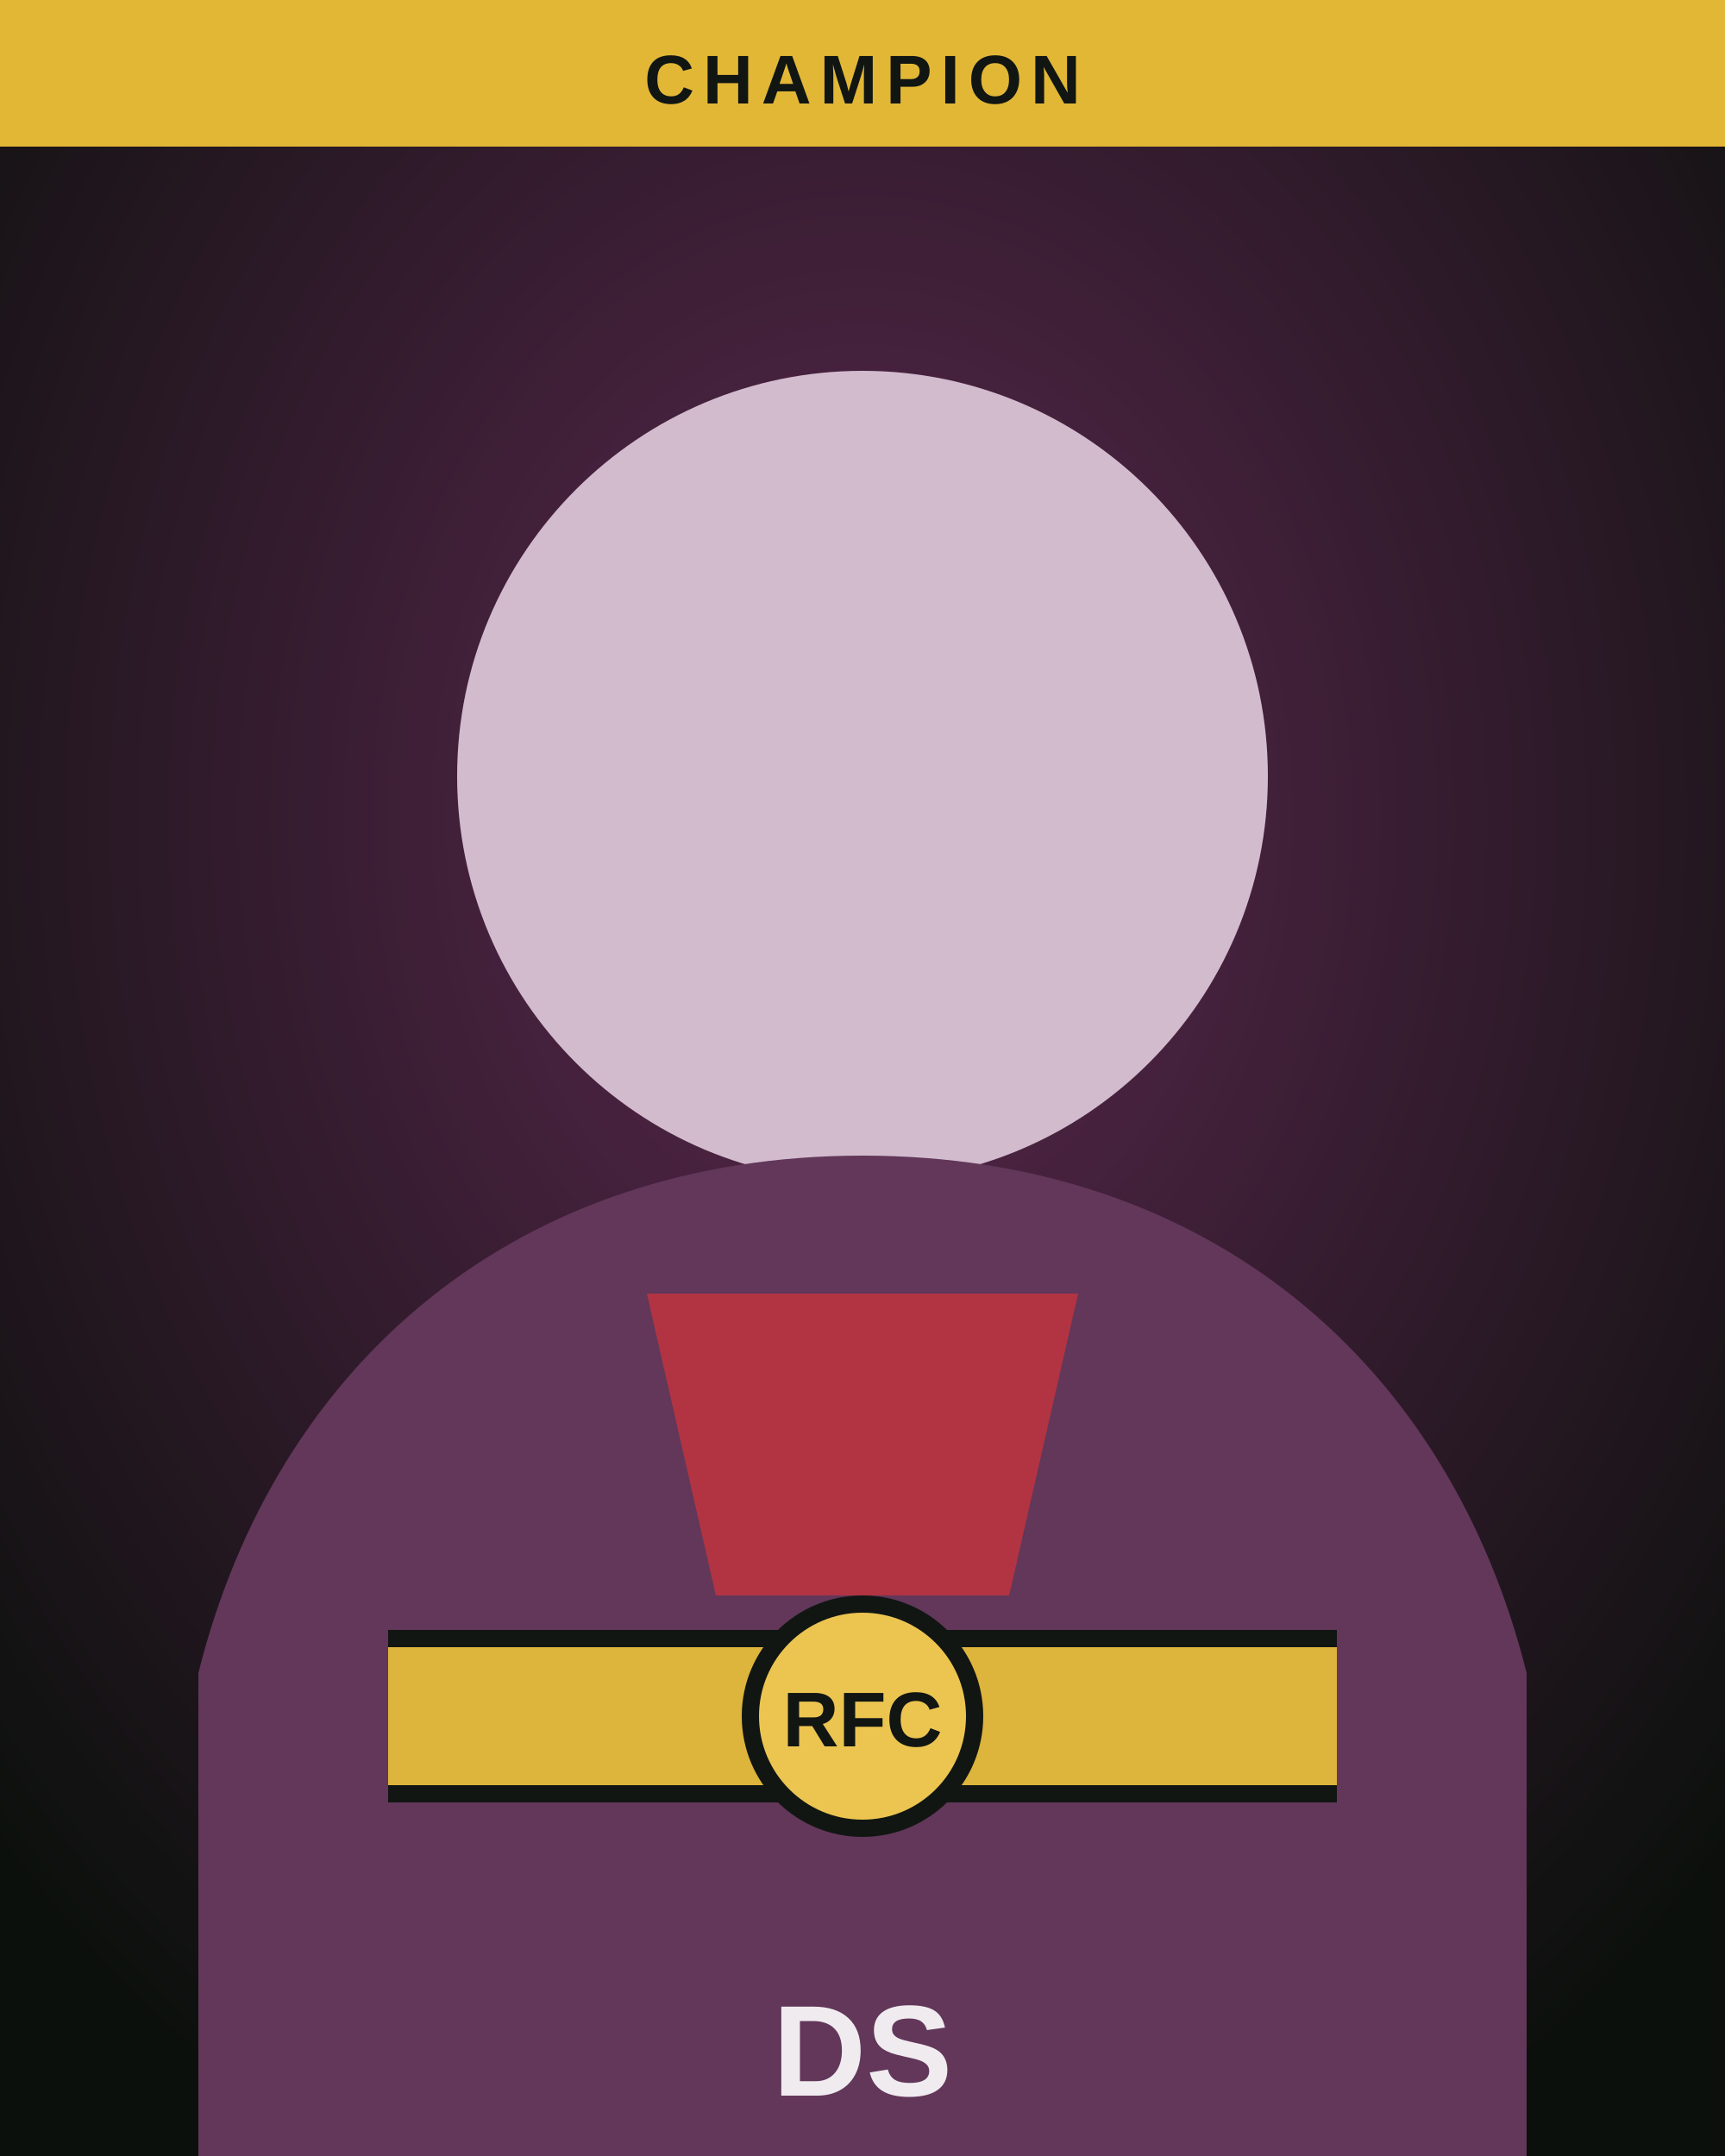
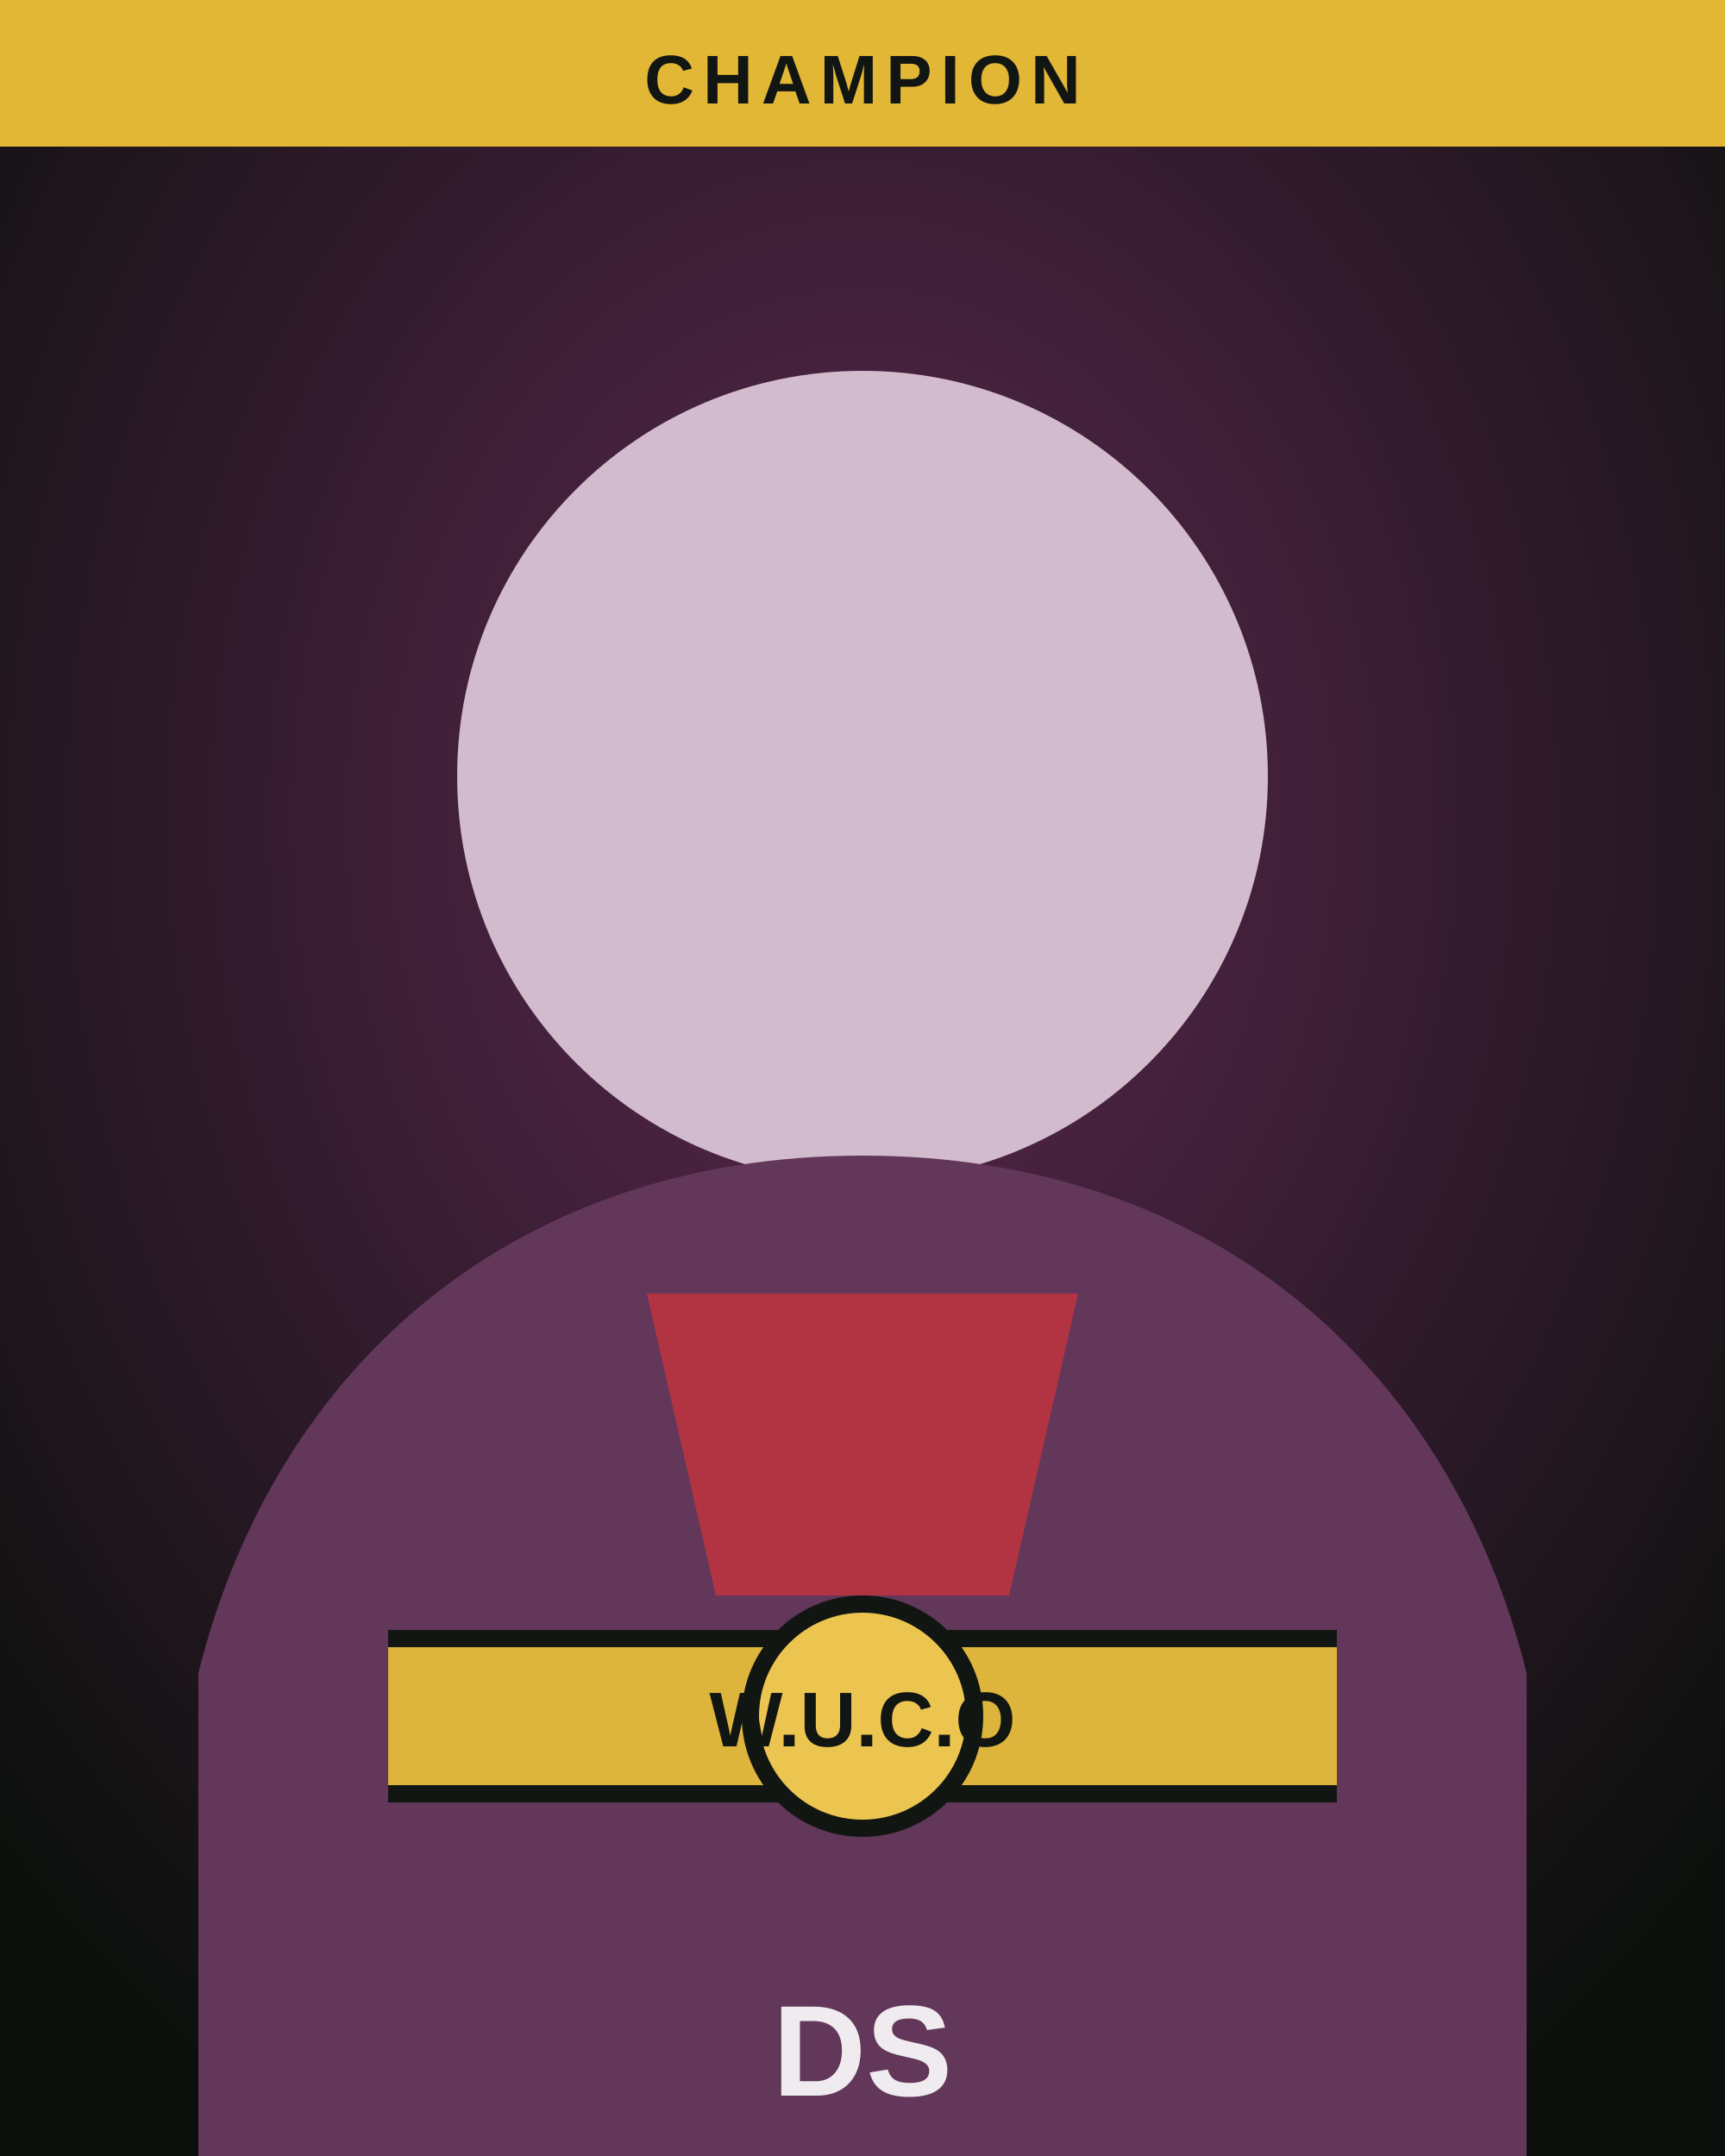
<svg xmlns="http://www.w3.org/2000/svg" width="400" height="500" viewBox="0 0 400 500">
  <defs>
    <radialGradient id="bg" cx="50%" cy="38%" r="70%">
      <stop offset="0" stop-color="hsl(313,40%,26%)" />
      <stop offset="1" stop-color="#0b100c" />
    </radialGradient>
  </defs>
  <rect width="400" height="500" fill="url(#bg)" />
  <circle cx="200" cy="180" r="94" fill="hsl(313,22%,78%)" />
  <path d="M200 268c-80 0-136 48-154 120 0 0 0 112 0 112h308s0-112 0-112c-18-72-74-120-154-120z" fill="hsl(313,28%,30%)" />
  <path d="M150 300h100l-16 70h-68z" fill="hsl(353,55%,45%)" />
  <rect x="90" y="378" width="220" height="40" fill="#111613" />
  <rect x="90" y="382" width="220" height="32" fill="hsl(45,70%,55%)" />
  <circle cx="200" cy="398" r="26" fill="hsl(45,80%,62%)" stroke="#111613" stroke-width="4" />
-   <text x="200" y="405" font-family="Arial,sans-serif" font-size="18" font-weight="900" fill="#111613" text-anchor="middle">RFC</text>
+   <text x="200" y="405" font-family="Arial,sans-serif" font-size="18" font-weight="900" fill="#111613" text-anchor="middle">W.U.C.O</text>
  <rect x="0" y="0" width="400" height="34" fill="hsl(45,75%,55%)" />
  <text x="200" y="24" font-family="Arial,sans-serif" font-size="16" font-weight="900" fill="#111613" text-anchor="middle" letter-spacing="2">CHAMPION</text>
  <text x="200" y="486" font-family="Arial,sans-serif" font-size="30" font-weight="800" fill="#fff" text-anchor="middle" opacity="0.9">DS</text>
</svg>
